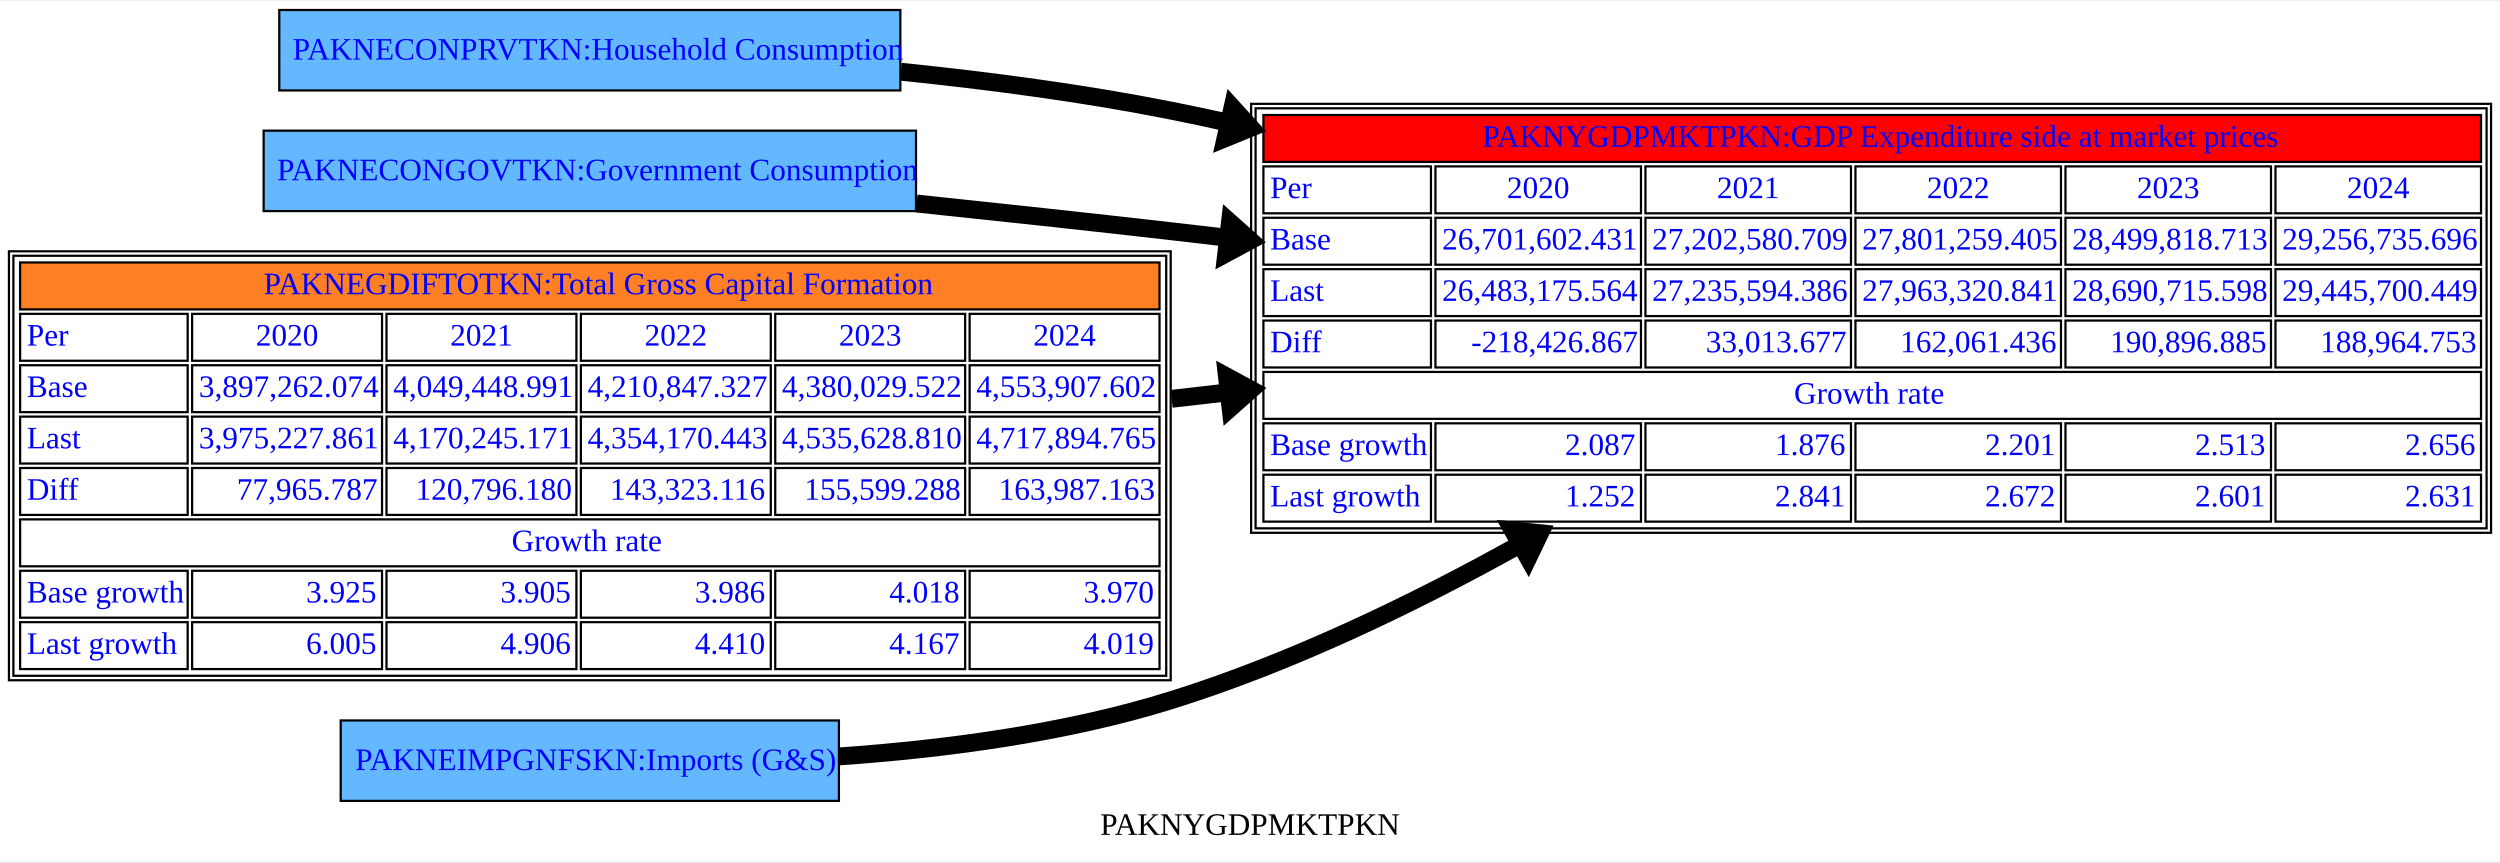
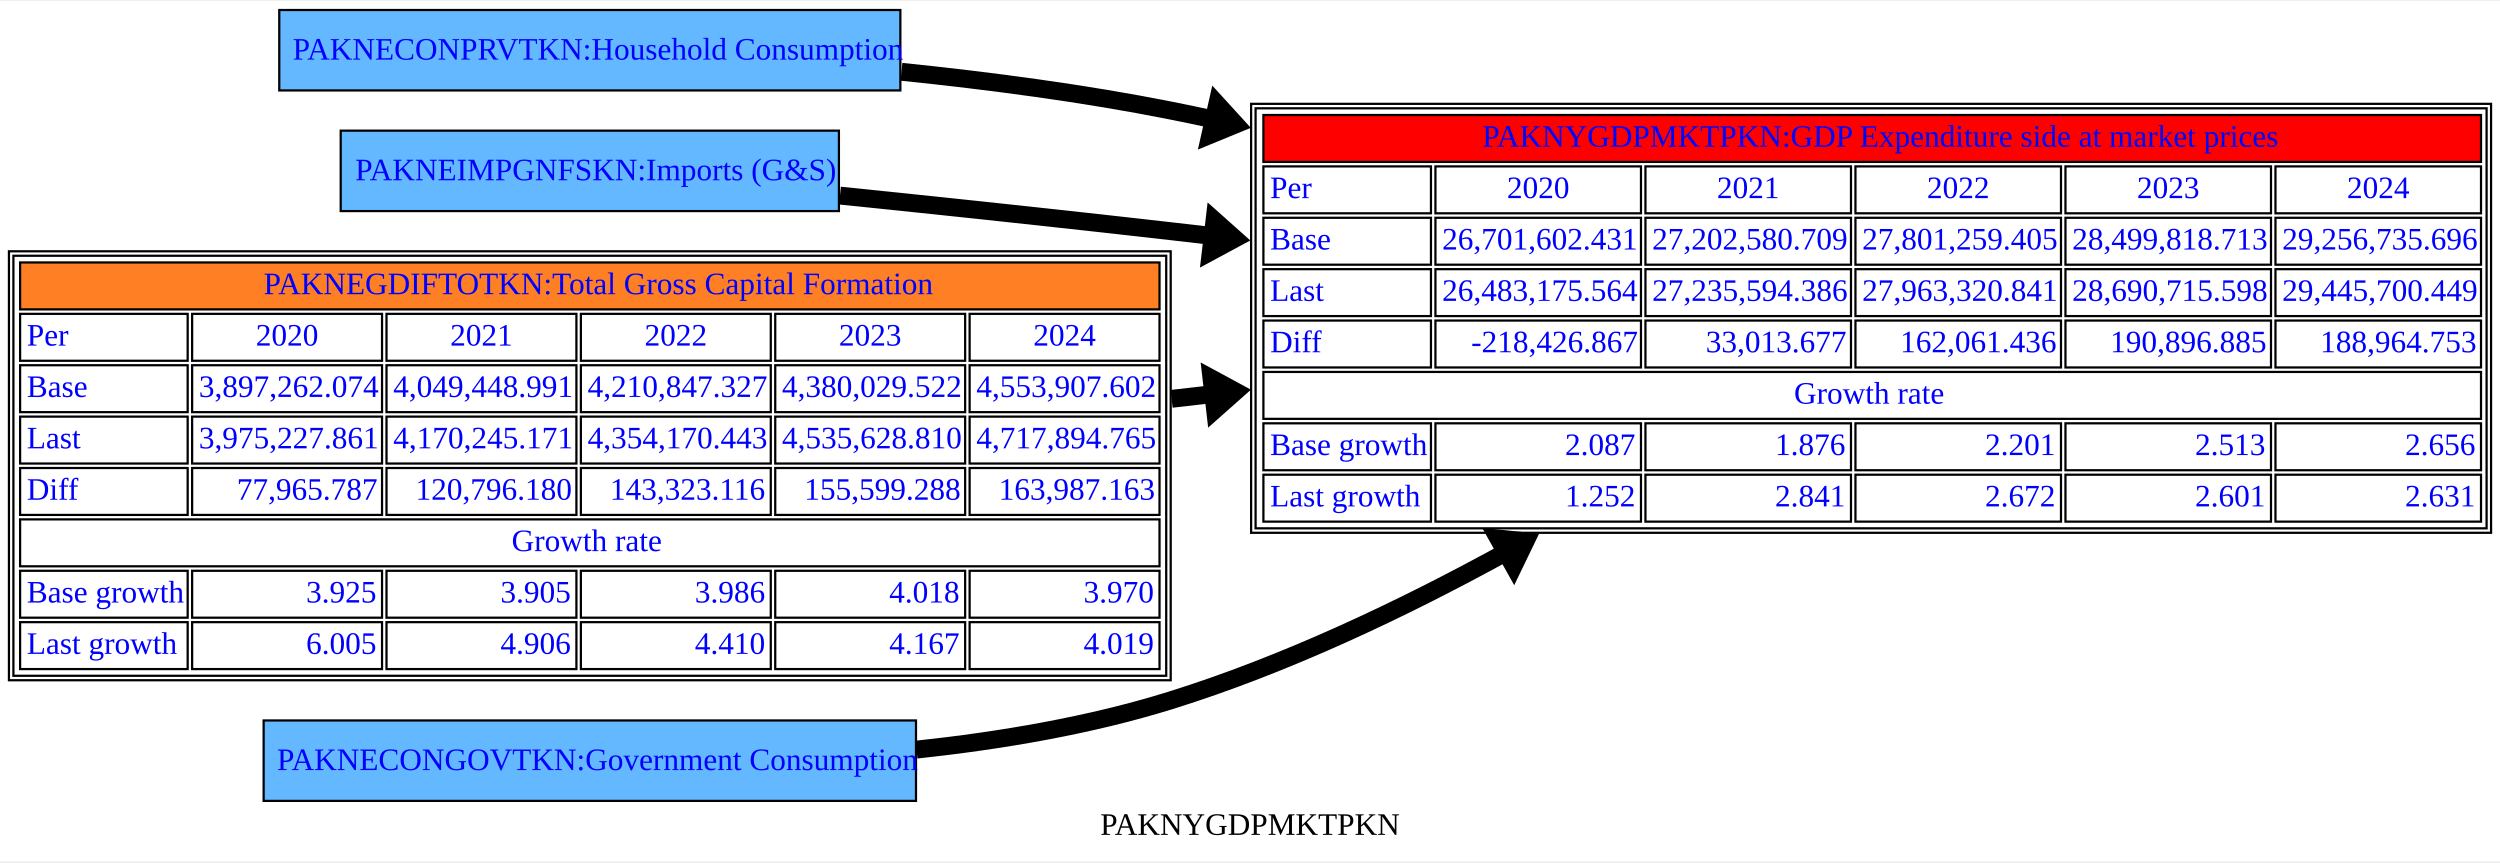
<svg xmlns="http://www.w3.org/2000/svg" xmlns:xlink="http://www.w3.org/1999/xlink" width="432pt" height="149pt" viewBox="0.00 0.00 432.00 148.63">
  <g id="graph0" class="graph" transform="scale(0.386059 0.386059) rotate(0) translate(4 381)">
    <polygon fill="white" stroke="none" points="-4,4 -4,-381 1115,-381 1115,4 -4,4" />
    <text text-anchor="middle" x="555.5" y="-7.8" font-family="Times New Roman,serif" font-size="14.00">PAKNYGDPMKTPKN</text>
    <g id="node1" class="node">
+       <g id="a_node1">
+         <a xlink:title="Household Consumption FRML &lt;Z,EXO&gt; PAKNECONPRVTKN = (PAKNECONPRVTKN(-1)*EXP(-PAKNECONPRVTKN_A+ (-0.2*(LOG(PAKNECONPRVTKN(-1))-LOG((PAKNYYWBTOTLCN(-1)*(1-PAKGGREVDRCTXN(-1)/100))/PAKNECONPRVTXN(-1)))+1*((LOG((PAKNYYWBTOTLCN*(1-PAKGGREVDRCTXN/100))/PAKNECONPRVTXN))-(LOG((PAKNYYWBTOTLCN(-1)*(1-PAKGGREVDRCTXN(-1)/100))/PAKNECONPRVTXN(-1))))+0.0303228629698929+0.0163839011059956*DURING_2010-0.3*(PAKFMLBLPOLYXN/100-((LOG(PAKNECONPRVTXN))-(LOG(PAKNECONPRVTXN(-1)))))) )) * (1-PAKNECONPRVTKN_D)+ PAKNECONPRVTKN_X*PAKNECONPRVTKN_D  $">
+           <polygon fill="#63b8ff" stroke="black" points="399,-377 121,-377 121,-341 399,-341 399,-377" />
+           <text text-anchor="start" x="127" y="-354.8" font-family="Times New Roman,serif" font-size="14.00" fill="blue">PAKNECONPRVTKN:Household Consumption</text>
+         </a>
+       </g>
+     </g>
+     <g id="node3" class="node">
      <polygon fill="none" stroke="black" points="1111,-335 556,-335 556,-143 1111,-143 1111,-335" />
-       <g id="a_node1_0">
+       <g id="a_node3_0">
        <a xlink:href="bogus" xlink:title="GDP Expenditure side at market prices FRML  &lt;&gt; PAKNYGDPMKTPKN = PAKNECONPRVTKN+PAKNECONGOVTKN+PAKNEGDIFTOTKN+PAKNEGDISTKBKN+PAKNEEXPGNFSKN-PAKNEIMPGNFSKN+PAKNYGDPDISCKN+PAKADAP*PAKDISPREPKN $">
          <polygon fill="red" stroke="none" points="561.5,-309 561.5,-330 1106.5,-330 1106.5,-309 561.5,-309" />
          <polygon fill="none" stroke="black" points="561.5,-309 561.5,-330 1106.5,-330 1106.5,-309 561.5,-309" />
          <text text-anchor="start" x="659.5" y="-315.8" font-family="Times New Roman,serif" font-size="14.00" fill="blue">PAKNYGDPMKTPKN:GDP Expenditure side at market prices</text>
        </a>
      </g>
      <polygon fill="none" stroke="black" points="561.5,-286 561.5,-307 636.5,-307 636.5,-286 561.5,-286" />
      <text text-anchor="start" x="564.5" y="-292.8" font-family="Times New Roman,serif" font-size="14.00" fill="blue">Per</text>
      <polygon fill="none" stroke="black" points="638.5,-286 638.5,-307 730.5,-307 730.5,-286 638.5,-286" />
      <text text-anchor="start" x="670.5" y="-292.8" font-family="Times New Roman,serif" font-size="14.00" fill="blue">2020</text>
      <polygon fill="none" stroke="black" points="732.5,-286 732.5,-307 824.5,-307 824.5,-286 732.5,-286" />
      <text text-anchor="start" x="764.5" y="-292.8" font-family="Times New Roman,serif" font-size="14.00" fill="blue">2021</text>
      <polygon fill="none" stroke="black" points="826.5,-286 826.5,-307 918.5,-307 918.5,-286 826.5,-286" />
      <text text-anchor="start" x="858.5" y="-292.8" font-family="Times New Roman,serif" font-size="14.00" fill="blue">2022</text>
      <polygon fill="none" stroke="black" points="920.5,-286 920.5,-307 1012.5,-307 1012.5,-286 920.5,-286" />
      <text text-anchor="start" x="952.5" y="-292.8" font-family="Times New Roman,serif" font-size="14.00" fill="blue">2023</text>
      <polygon fill="none" stroke="black" points="1014.5,-286 1014.5,-307 1106.5,-307 1106.5,-286 1014.5,-286" />
      <text text-anchor="start" x="1046.5" y="-292.8" font-family="Times New Roman,serif" font-size="14.00" fill="blue">2024</text>
-       <g id="a_node1_1">
+       <g id="a_node3_1">
        <a xlink:href="bogus" xlink:title="Baseline values">
          <polygon fill="none" stroke="black" points="561.5,-263 561.5,-284 636.5,-284 636.5,-263 561.5,-263" />
          <text text-anchor="start" x="564.5" y="-269.8" font-family="Times New Roman,serif" font-size="14.00" fill="blue">Base</text>
        </a>
      </g>
-       <g id="a_node1_2">
+       <g id="a_node3_2">
        <a xlink:href="bogus" xlink:title="Baseline values">
          <polygon fill="none" stroke="black" points="638.5,-263 638.5,-284 730.5,-284 730.5,-263 638.5,-263" />
          <text text-anchor="start" x="641.5" y="-269.8" font-family="Times New Roman,serif" font-size="14.00" fill="blue">26,701,602.431</text>
        </a>
      </g>
-       <g id="a_node1_3">
+       <g id="a_node3_3">
        <a xlink:href="bogus" xlink:title="Baseline values">
          <polygon fill="none" stroke="black" points="732.5,-263 732.5,-284 824.5,-284 824.5,-263 732.5,-263" />
          <text text-anchor="start" x="735.5" y="-269.8" font-family="Times New Roman,serif" font-size="14.00" fill="blue">27,202,580.709</text>
        </a>
      </g>
-       <g id="a_node1_4">
+       <g id="a_node3_4">
        <a xlink:href="bogus" xlink:title="Baseline values">
          <polygon fill="none" stroke="black" points="826.5,-263 826.5,-284 918.5,-284 918.5,-263 826.5,-263" />
          <text text-anchor="start" x="829.5" y="-269.8" font-family="Times New Roman,serif" font-size="14.00" fill="blue">27,801,259.405</text>
        </a>
      </g>
-       <g id="a_node1_5">
+       <g id="a_node3_5">
        <a xlink:href="bogus" xlink:title="Baseline values">
          <polygon fill="none" stroke="black" points="920.5,-263 920.5,-284 1012.5,-284 1012.5,-263 920.5,-263" />
          <text text-anchor="start" x="923.5" y="-269.8" font-family="Times New Roman,serif" font-size="14.00" fill="blue">28,499,818.713</text>
        </a>
      </g>
-       <g id="a_node1_6">
+       <g id="a_node3_6">
        <a xlink:href="bogus" xlink:title="Baseline values">
          <polygon fill="none" stroke="black" points="1014.5,-263 1014.5,-284 1106.5,-284 1106.5,-263 1014.5,-263" />
          <text text-anchor="start" x="1017.5" y="-269.8" font-family="Times New Roman,serif" font-size="14.00" fill="blue">29,256,735.696</text>
        </a>
      </g>
-       <g id="a_node1_7">
+       <g id="a_node3_7">
        <a xlink:href="bogus" xlink:title="Latest run values">
          <polygon fill="none" stroke="black" points="561.5,-240 561.5,-261 636.5,-261 636.5,-240 561.5,-240" />
          <text text-anchor="start" x="564.5" y="-246.8" font-family="Times New Roman,serif" font-size="14.00" fill="blue">Last</text>
        </a>
      </g>
      <polygon fill="none" stroke="black" points="638.5,-240 638.5,-261 730.5,-261 730.5,-240 638.5,-240" />
      <text text-anchor="start" x="641.5" y="-246.8" font-family="Times New Roman,serif" font-size="14.00" fill="blue">26,483,175.564</text>
      <polygon fill="none" stroke="black" points="732.5,-240 732.5,-261 824.5,-261 824.5,-240 732.5,-240" />
      <text text-anchor="start" x="735.5" y="-246.8" font-family="Times New Roman,serif" font-size="14.00" fill="blue">27,235,594.386</text>
      <polygon fill="none" stroke="black" points="826.5,-240 826.5,-261 918.5,-261 918.5,-240 826.5,-240" />
      <text text-anchor="start" x="829.5" y="-246.8" font-family="Times New Roman,serif" font-size="14.00" fill="blue">27,963,320.841</text>
      <polygon fill="none" stroke="black" points="920.5,-240 920.5,-261 1012.5,-261 1012.5,-240 920.5,-240" />
      <text text-anchor="start" x="923.5" y="-246.8" font-family="Times New Roman,serif" font-size="14.00" fill="blue">28,690,715.598</text>
      <polygon fill="none" stroke="black" points="1014.5,-240 1014.5,-261 1106.5,-261 1106.5,-240 1014.5,-240" />
      <text text-anchor="start" x="1017.5" y="-246.8" font-family="Times New Roman,serif" font-size="14.00" fill="blue">29,445,700.449</text>
-       <g id="a_node1_8">
+       <g id="a_node3_8">
        <a xlink:href="bogus" xlink:title="Difference between baseline and latest run">
          <polygon fill="none" stroke="black" points="561.5,-217 561.5,-238 636.5,-238 636.5,-217 561.5,-217" />
          <text text-anchor="start" x="564.5" y="-223.8" font-family="Times New Roman,serif" font-size="14.00" fill="blue">Diff</text>
        </a>
      </g>
      <polygon fill="none" stroke="black" points="638.5,-217 638.5,-238 730.5,-238 730.5,-217 638.5,-217" />
      <text text-anchor="start" x="654.5" y="-223.8" font-family="Times New Roman,serif" font-size="14.00" fill="blue">-218,426.867</text>
      <polygon fill="none" stroke="black" points="732.5,-217 732.5,-238 824.5,-238 824.5,-217 732.5,-217" />
      <text text-anchor="start" x="759.5" y="-223.8" font-family="Times New Roman,serif" font-size="14.00" fill="blue">33,013.677</text>
      <polygon fill="none" stroke="black" points="826.5,-217 826.5,-238 918.5,-238 918.5,-217 826.5,-217" />
      <text text-anchor="start" x="846.5" y="-223.8" font-family="Times New Roman,serif" font-size="14.00" fill="blue">162,061.436</text>
      <polygon fill="none" stroke="black" points="920.5,-217 920.5,-238 1012.5,-238 1012.5,-217 920.5,-217" />
      <text text-anchor="start" x="940.5" y="-223.8" font-family="Times New Roman,serif" font-size="14.00" fill="blue">190,896.885</text>
      <polygon fill="none" stroke="black" points="1014.5,-217 1014.5,-238 1106.5,-238 1106.5,-217 1014.5,-217" />
      <text text-anchor="start" x="1034.5" y="-223.8" font-family="Times New Roman,serif" font-size="14.00" fill="blue">188,964.753</text>
      <polygon fill="none" stroke="black" points="561.5,-194 561.5,-215 1106.5,-215 1106.5,-194 561.5,-194" />
      <text text-anchor="start" x="799" y="-200.8" font-family="Times New Roman,serif" font-size="14.00" fill="blue"> Growth rate</text>
-       <g id="a_node1_9">
+       <g id="a_node3_9">
        <a xlink:href="bogus" xlink:title="Base growth Exogen">
          <polygon fill="none" stroke="black" points="561.5,-171 561.5,-192 636.5,-192 636.5,-171 561.5,-171" />
          <text text-anchor="start" x="564.5" y="-177.8" font-family="Times New Roman,serif" font-size="14.00" fill="blue">Base growth</text>
        </a>
      </g>
      <polygon fill="none" stroke="black" points="638.5,-171 638.5,-192 730.5,-192 730.5,-171 638.5,-171" />
      <text text-anchor="start" x="696.5" y="-177.8" font-family="Times New Roman,serif" font-size="14.00" fill="blue">2.087</text>
      <polygon fill="none" stroke="black" points="732.5,-171 732.5,-192 824.5,-192 824.5,-171 732.5,-171" />
      <text text-anchor="start" x="790.5" y="-177.8" font-family="Times New Roman,serif" font-size="14.00" fill="blue">1.876</text>
      <polygon fill="none" stroke="black" points="826.5,-171 826.5,-192 918.5,-192 918.5,-171 826.5,-171" />
      <text text-anchor="start" x="884.5" y="-177.8" font-family="Times New Roman,serif" font-size="14.00" fill="blue">2.201</text>
      <polygon fill="none" stroke="black" points="920.5,-171 920.5,-192 1012.5,-192 1012.5,-171 920.5,-171" />
      <text text-anchor="start" x="978.5" y="-177.8" font-family="Times New Roman,serif" font-size="14.00" fill="blue">2.513</text>
      <polygon fill="none" stroke="black" points="1014.5,-171 1014.5,-192 1106.5,-192 1106.5,-171 1014.5,-171" />
      <text text-anchor="start" x="1072.5" y="-177.8" font-family="Times New Roman,serif" font-size="14.00" fill="blue">2.656</text>
-       <g id="a_node1_10">
+       <g id="a_node3_10">
        <a xlink:href="bogus" xlink:title="Last growth Exogen">
          <polygon fill="none" stroke="black" points="561.5,-148 561.5,-169 636.5,-169 636.5,-148 561.5,-148" />
          <text text-anchor="start" x="564.5" y="-154.8" font-family="Times New Roman,serif" font-size="14.00" fill="blue">Last growth</text>
        </a>
      </g>
      <polygon fill="none" stroke="black" points="638.5,-148 638.5,-169 730.5,-169 730.5,-148 638.5,-148" />
      <text text-anchor="start" x="696.5" y="-154.8" font-family="Times New Roman,serif" font-size="14.00" fill="blue">1.252</text>
      <polygon fill="none" stroke="black" points="732.5,-148 732.5,-169 824.5,-169 824.5,-148 732.5,-148" />
      <text text-anchor="start" x="790.5" y="-154.8" font-family="Times New Roman,serif" font-size="14.00" fill="blue">2.841</text>
      <polygon fill="none" stroke="black" points="826.5,-148 826.5,-169 918.5,-169 918.5,-148 826.5,-148" />
      <text text-anchor="start" x="884.5" y="-154.8" font-family="Times New Roman,serif" font-size="14.00" fill="blue">2.672</text>
      <polygon fill="none" stroke="black" points="920.5,-148 920.5,-169 1012.5,-169 1012.5,-148 920.5,-148" />
      <text text-anchor="start" x="978.5" y="-154.8" font-family="Times New Roman,serif" font-size="14.00" fill="blue">2.601</text>
      <polygon fill="none" stroke="black" points="1014.5,-148 1014.5,-169 1106.5,-169 1106.5,-148 1014.5,-148" />
      <text text-anchor="start" x="1072.5" y="-154.8" font-family="Times New Roman,serif" font-size="14.00" fill="blue">2.631</text>
      <polygon fill="none" stroke="black" points="558,-145 558,-333 1109,-333 1109,-145 558,-145" />
    </g>
+     <g id="edge2" class="edge">
+       <g id="a_edge2">
+         <a xlink:href="bogus" xlink:title=" PAKNECONPRVTKN -&gt; PAKNYGDPMKTPKN Min. att. -1557%  max: 290%">
+           <path fill="none" stroke="black" stroke-width="8" d="M399.49,-349.35C438.67,-345.32 481.2,-339.73 520,-332 526.45,-330.72 532.96,-329.36 539.51,-327.93" />
+           <polygon fill="black" stroke="black" stroke-width="8" points="540.83,-334.81 549.06,-325.79 537.76,-321.15 540.83,-334.81" />
+         </a>
+       </g>
+     </g>
    <g id="node2" class="node">
      <g id="a_node2">
-         <a xlink:title="Household Consumption FRML &lt;Z,EXO&gt; PAKNECONPRVTKN = (PAKNECONPRVTKN(-1)*EXP(-PAKNECONPRVTKN_A+ (-0.2*(LOG(PAKNECONPRVTKN(-1))-LOG((PAKNYYWBTOTLCN(-1)*(1-PAKGGREVDRCTXN(-1)/100))/PAKNECONPRVTXN(-1)))+1*((LOG((PAKNYYWBTOTLCN*(1-PAKGGREVDRCTXN/100))/PAKNECONPRVTXN))-(LOG((PAKNYYWBTOTLCN(-1)*(1-PAKGGREVDRCTXN(-1)/100))/PAKNECONPRVTXN(-1))))+0.0303228629698929+0.0163839011059956*DURING_2010-0.3*(PAKFMLBLPOLYXN/100-((LOG(PAKNECONPRVTXN))-(LOG(PAKNECONPRVTXN(-1)))))) )) * (1-PAKNECONPRVTKN_D)+ PAKNECONPRVTKN_X*PAKNECONPRVTKN_D  $">
-           <polygon fill="#63b8ff" stroke="black" points="399,-377 121,-377 121,-341 399,-341 399,-377" />
-           <text text-anchor="start" x="127" y="-354.8" font-family="Times New Roman,serif" font-size="14.00" fill="blue">PAKNECONPRVTKN:Household Consumption</text>
-         </a>
-       </g>
-     </g>
-     <g id="edge3" class="edge">
-       <g id="a_edge3">
-         <a xlink:href="bogus" xlink:title=" PAKNECONPRVTKN -&gt; PAKNYGDPMKTPKN Min. att. -1557%  max: 290%">
-           <path fill="none" stroke="black" stroke-width="8" d="M399.15,-349.38C438.43,-345.36 481.09,-339.75 520,-332 528.57,-330.29 537.25,-328.45 545.98,-326.5" />
-           <polygon fill="black" stroke="black" stroke-width="8" points="547.66,-333.3 555.86,-324.26 544.56,-319.65 547.66,-333.3" />
-         </a>
-       </g>
-     </g>
-     <g id="node3" class="node">
-       <g id="a_node3">
-         <a xlink:title="Government Consumption FRML  &lt;&gt; PAKNECONGOVTKN = PAKNECONGOVTCN/PAKNECONGOVTXN $">
-           <polygon fill="#63b8ff" stroke="black" points="406,-323 114,-323 114,-287 406,-287 406,-323" />
-           <text text-anchor="start" x="120" y="-300.8" font-family="Times New Roman,serif" font-size="14.00" fill="blue">PAKNECONGOVTKN:Government Consumption</text>
-         </a>
-       </g>
-     </g>
-     <g id="edge4" class="edge">
-       <g id="a_edge4">
-         <a xlink:href="bogus" xlink:title=" PAKNECONGOVTKN -&gt; PAKNYGDPMKTPKN Min. att. -108%  max: 835%">
-           <path fill="none" stroke="black" stroke-width="8" d="M406.26,-290.38C443.36,-286.5 483.17,-282.22 520,-278 528.39,-277.04 536.91,-276.05 545.51,-275.04" />
-           <polygon fill="black" stroke="black" stroke-width="8" points="546.53,-281.97 555.64,-273.85 544.89,-268.07 546.53,-281.97" />
+         <a xlink:title="Imports (G&amp;S) FRML &lt;Z,EXO&gt; PAKNEIMPGNFSKN = (PAKNEIMPGNFSKN(-1)*EXP(-PAKNEIMPGNFSKN_A+ (-0.324143718656754*(LOG(PAKNEIMPGNFSKN(-1))-LOG(PAKNEGDETTOTKN(-1))+0.8*LOG(PAKNEIMPGNFSXN(-1)/PAKNYGDPFCSTXN(-1)))-0.583459272245018+1*((LOG(PAKNEGDETTOTKN))-(LOG(PAKNEGDETTOTKN(-1))))-0.0921874580409631*((LOG(PAKNEIMPGNFSXN/PAKNYGDPFCSTXN))-(LOG(PAKNEIMPGNFSXN(-1)/PAKNYGDPFCSTXN(-1))))-0.0361746331863615*DURING_2012) )) * (1-PAKNEIMPGNFSKN_D)+ PAKNEIMPGNFSKN_X*PAKNEIMPGNFSKN_D  $">
+           <polygon fill="#63b8ff" stroke="black" points="371.5,-323 148.5,-323 148.5,-287 371.5,-287 371.5,-323" />
+           <text text-anchor="start" x="155" y="-300.8" font-family="Times New Roman,serif" font-size="14.00" fill="blue">PAKNEIMPGNFSKN:Imports (G&amp;S)</text>
+         </a>
+       </g>
+     </g>
+     <g id="edge1" class="edge">
+       <g id="a_edge1">
+         <a xlink:href="bogus" xlink:title=" PAKNEIMPGNFSKN -&gt; PAKNYGDPMKTPKN Min. att. -46%  max: 456%">
+           <path fill="none" stroke="black" stroke-width="8" d="M371.97,-293.93C417.82,-289.23 471.49,-283.55 520,-278 526.2,-277.29 532.48,-276.56 538.8,-275.83" />
+           <polygon fill="black" stroke="black" stroke-width="8" points="539.6,-282.78 548.71,-274.67 537.97,-268.88 539.6,-282.78" />
        </a>
      </g>
    </g>
    <g id="node4" class="node">
      <polygon fill="none" stroke="black" points="520,-269 0,-269 0,-77 520,-77 520,-269" />
      <g id="a_node4_11">
        <a xlink:href="bogus" xlink:title="Total Gross Capital Formation FRML  &lt;&gt; PAKNEGDIFTOTKN = PAKNEGDIFGOVKN+PAKNEGDIFPRVKN $">
          <polygon fill="#ff7f24" stroke="none" points="5,-243 5,-264 515,-264 515,-243 5,-243" />
          <polygon fill="none" stroke="black" points="5,-243 5,-264 515,-264 515,-243 5,-243" />
          <text text-anchor="start" x="114" y="-249.8" font-family="Times New Roman,serif" font-size="14.00" fill="blue">PAKNEGDIFTOTKN:Total Gross Capital Formation</text>
        </a>
      </g>
      <polygon fill="none" stroke="black" points="5,-220 5,-241 80,-241 80,-220 5,-220" />
      <text text-anchor="start" x="8" y="-226.8" font-family="Times New Roman,serif" font-size="14.00" fill="blue">Per</text>
      <polygon fill="none" stroke="black" points="82,-220 82,-241 167,-241 167,-220 82,-220" />
      <text text-anchor="start" x="110.5" y="-226.8" font-family="Times New Roman,serif" font-size="14.00" fill="blue">2020</text>
      <polygon fill="none" stroke="black" points="169,-220 169,-241 254,-241 254,-220 169,-220" />
      <text text-anchor="start" x="197.5" y="-226.8" font-family="Times New Roman,serif" font-size="14.00" fill="blue">2021</text>
      <polygon fill="none" stroke="black" points="256,-220 256,-241 341,-241 341,-220 256,-220" />
      <text text-anchor="start" x="284.5" y="-226.8" font-family="Times New Roman,serif" font-size="14.00" fill="blue">2022</text>
      <polygon fill="none" stroke="black" points="343,-220 343,-241 428,-241 428,-220 343,-220" />
      <text text-anchor="start" x="371.5" y="-226.8" font-family="Times New Roman,serif" font-size="14.00" fill="blue">2023</text>
      <polygon fill="none" stroke="black" points="430,-220 430,-241 515,-241 515,-220 430,-220" />
      <text text-anchor="start" x="458.5" y="-226.8" font-family="Times New Roman,serif" font-size="14.00" fill="blue">2024</text>
      <g id="a_node4_12">
        <a xlink:href="bogus" xlink:title="Baseline values">
          <polygon fill="none" stroke="black" points="5,-197 5,-218 80,-218 80,-197 5,-197" />
          <text text-anchor="start" x="8" y="-203.8" font-family="Times New Roman,serif" font-size="14.00" fill="blue">Base</text>
        </a>
      </g>
      <g id="a_node4_13">
        <a xlink:href="bogus" xlink:title="Baseline values">
          <polygon fill="none" stroke="black" points="82,-197 82,-218 167,-218 167,-197 82,-197" />
          <text text-anchor="start" x="85" y="-203.8" font-family="Times New Roman,serif" font-size="14.00" fill="blue">3,897,262.074</text>
        </a>
      </g>
      <g id="a_node4_14">
        <a xlink:href="bogus" xlink:title="Baseline values">
          <polygon fill="none" stroke="black" points="169,-197 169,-218 254,-218 254,-197 169,-197" />
          <text text-anchor="start" x="172" y="-203.8" font-family="Times New Roman,serif" font-size="14.00" fill="blue">4,049,448.991</text>
        </a>
      </g>
      <g id="a_node4_15">
        <a xlink:href="bogus" xlink:title="Baseline values">
          <polygon fill="none" stroke="black" points="256,-197 256,-218 341,-218 341,-197 256,-197" />
          <text text-anchor="start" x="259" y="-203.8" font-family="Times New Roman,serif" font-size="14.00" fill="blue">4,210,847.327</text>
        </a>
      </g>
      <g id="a_node4_16">
        <a xlink:href="bogus" xlink:title="Baseline values">
          <polygon fill="none" stroke="black" points="343,-197 343,-218 428,-218 428,-197 343,-197" />
          <text text-anchor="start" x="346" y="-203.8" font-family="Times New Roman,serif" font-size="14.00" fill="blue">4,380,029.522</text>
        </a>
      </g>
      <g id="a_node4_17">
        <a xlink:href="bogus" xlink:title="Baseline values">
          <polygon fill="none" stroke="black" points="430,-197 430,-218 515,-218 515,-197 430,-197" />
          <text text-anchor="start" x="433" y="-203.8" font-family="Times New Roman,serif" font-size="14.00" fill="blue">4,553,907.602</text>
        </a>
      </g>
      <g id="a_node4_18">
        <a xlink:href="bogus" xlink:title="Latest run values">
          <polygon fill="none" stroke="black" points="5,-174 5,-195 80,-195 80,-174 5,-174" />
          <text text-anchor="start" x="8" y="-180.8" font-family="Times New Roman,serif" font-size="14.00" fill="blue">Last</text>
        </a>
      </g>
      <polygon fill="none" stroke="black" points="82,-174 82,-195 167,-195 167,-174 82,-174" />
      <text text-anchor="start" x="85" y="-180.8" font-family="Times New Roman,serif" font-size="14.00" fill="blue">3,975,227.861</text>
      <polygon fill="none" stroke="black" points="169,-174 169,-195 254,-195 254,-174 169,-174" />
      <text text-anchor="start" x="172" y="-180.8" font-family="Times New Roman,serif" font-size="14.00" fill="blue">4,170,245.171</text>
      <polygon fill="none" stroke="black" points="256,-174 256,-195 341,-195 341,-174 256,-174" />
      <text text-anchor="start" x="259" y="-180.8" font-family="Times New Roman,serif" font-size="14.00" fill="blue">4,354,170.443</text>
      <polygon fill="none" stroke="black" points="343,-174 343,-195 428,-195 428,-174 343,-174" />
      <text text-anchor="start" x="346" y="-180.8" font-family="Times New Roman,serif" font-size="14.00" fill="blue">4,535,628.810</text>
      <polygon fill="none" stroke="black" points="430,-174 430,-195 515,-195 515,-174 430,-174" />
      <text text-anchor="start" x="433" y="-180.8" font-family="Times New Roman,serif" font-size="14.00" fill="blue">4,717,894.765</text>
      <g id="a_node4_19">
        <a xlink:href="bogus" xlink:title="Difference between baseline and latest run">
          <polygon fill="none" stroke="black" points="5,-151 5,-172 80,-172 80,-151 5,-151" />
          <text text-anchor="start" x="8" y="-157.8" font-family="Times New Roman,serif" font-size="14.00" fill="blue">Diff</text>
        </a>
      </g>
      <polygon fill="none" stroke="black" points="82,-151 82,-172 167,-172 167,-151 82,-151" />
      <text text-anchor="start" x="102" y="-157.8" font-family="Times New Roman,serif" font-size="14.00" fill="blue">77,965.787</text>
      <polygon fill="none" stroke="black" points="169,-151 169,-172 254,-172 254,-151 169,-151" />
      <text text-anchor="start" x="182" y="-157.8" font-family="Times New Roman,serif" font-size="14.00" fill="blue">120,796.180</text>
      <polygon fill="none" stroke="black" points="256,-151 256,-172 341,-172 341,-151 256,-151" />
      <text text-anchor="start" x="269" y="-157.8" font-family="Times New Roman,serif" font-size="14.00" fill="blue">143,323.116</text>
      <polygon fill="none" stroke="black" points="343,-151 343,-172 428,-172 428,-151 343,-151" />
      <text text-anchor="start" x="356" y="-157.8" font-family="Times New Roman,serif" font-size="14.00" fill="blue">155,599.288</text>
      <polygon fill="none" stroke="black" points="430,-151 430,-172 515,-172 515,-151 430,-151" />
      <text text-anchor="start" x="443" y="-157.8" font-family="Times New Roman,serif" font-size="14.00" fill="blue">163,987.163</text>
      <polygon fill="none" stroke="black" points="5,-128 5,-149 515,-149 515,-128 5,-128" />
      <text text-anchor="start" x="225" y="-134.8" font-family="Times New Roman,serif" font-size="14.00" fill="blue"> Growth rate</text>
      <g id="a_node4_20">
        <a xlink:href="bogus" xlink:title="Base growth Exogen">
          <polygon fill="none" stroke="black" points="5,-105 5,-126 80,-126 80,-105 5,-105" />
          <text text-anchor="start" x="8" y="-111.8" font-family="Times New Roman,serif" font-size="14.00" fill="blue">Base growth</text>
        </a>
      </g>
      <polygon fill="none" stroke="black" points="82,-105 82,-126 167,-126 167,-105 82,-105" />
      <text text-anchor="start" x="133" y="-111.8" font-family="Times New Roman,serif" font-size="14.00" fill="blue">3.925</text>
      <polygon fill="none" stroke="black" points="169,-105 169,-126 254,-126 254,-105 169,-105" />
      <text text-anchor="start" x="220" y="-111.8" font-family="Times New Roman,serif" font-size="14.00" fill="blue">3.905</text>
      <polygon fill="none" stroke="black" points="256,-105 256,-126 341,-126 341,-105 256,-105" />
      <text text-anchor="start" x="307" y="-111.8" font-family="Times New Roman,serif" font-size="14.00" fill="blue">3.986</text>
      <polygon fill="none" stroke="black" points="343,-105 343,-126 428,-126 428,-105 343,-105" />
      <text text-anchor="start" x="394" y="-111.8" font-family="Times New Roman,serif" font-size="14.00" fill="blue">4.018</text>
      <polygon fill="none" stroke="black" points="430,-105 430,-126 515,-126 515,-105 430,-105" />
      <text text-anchor="start" x="481" y="-111.8" font-family="Times New Roman,serif" font-size="14.00" fill="blue">3.970</text>
      <g id="a_node4_21">
        <a xlink:href="bogus" xlink:title="Last growth Exogen">
          <polygon fill="none" stroke="black" points="5,-82 5,-103 80,-103 80,-82 5,-82" />
          <text text-anchor="start" x="8" y="-88.8" font-family="Times New Roman,serif" font-size="14.00" fill="blue">Last growth</text>
        </a>
      </g>
      <polygon fill="none" stroke="black" points="82,-82 82,-103 167,-103 167,-82 82,-82" />
      <text text-anchor="start" x="133" y="-88.8" font-family="Times New Roman,serif" font-size="14.00" fill="blue">6.005</text>
      <polygon fill="none" stroke="black" points="169,-82 169,-103 254,-103 254,-82 169,-82" />
      <text text-anchor="start" x="220" y="-88.8" font-family="Times New Roman,serif" font-size="14.00" fill="blue">4.906</text>
      <polygon fill="none" stroke="black" points="256,-82 256,-103 341,-103 341,-82 256,-82" />
      <text text-anchor="start" x="307" y="-88.8" font-family="Times New Roman,serif" font-size="14.00" fill="blue">4.410</text>
      <polygon fill="none" stroke="black" points="343,-82 343,-103 428,-103 428,-82 343,-82" />
      <text text-anchor="start" x="394" y="-88.8" font-family="Times New Roman,serif" font-size="14.00" fill="blue">4.167</text>
      <polygon fill="none" stroke="black" points="430,-82 430,-103 515,-103 515,-82 430,-82" />
      <text text-anchor="start" x="481" y="-88.8" font-family="Times New Roman,serif" font-size="14.00" fill="blue">4.019</text>
      <polygon fill="none" stroke="black" points="2,-79 2,-267 518,-267 518,-79 2,-79" />
    </g>
-     <g id="edge2" class="edge">
-       <g id="a_edge2">
+     <g id="edge3" class="edge">
+       <g id="a_edge3">
        <a xlink:href="bogus" xlink:title=" PAKNEGDIFTOTKN -&gt; PAKNYGDPMKTPKN Min. att. -36%  max: 366%">
-           <path fill="none" stroke="black" stroke-width="8" d="M520.41,-202.96C528.9,-203.94 537.41,-204.92 545.93,-205.91" />
-           <polygon fill="black" stroke="black" stroke-width="8" points="545.19,-212.87 555.92,-207.06 546.79,-198.96 545.19,-212.87" />
+           <path fill="none" stroke="black" stroke-width="8" d="M520.41,-202.96C526.68,-203.68 532.97,-204.41 539.26,-205.14" />
+           <polygon fill="black" stroke="black" stroke-width="8" points="538.26,-212.07 549,-206.26 539.86,-198.16 538.26,-212.07" />
        </a>
      </g>
    </g>
    <g id="node5" class="node">
      <g id="a_node5">
-         <a xlink:title="Imports (G&amp;S) FRML &lt;Z,EXO&gt; PAKNEIMPGNFSKN = (PAKNEIMPGNFSKN(-1)*EXP(-PAKNEIMPGNFSKN_A+ (-0.324143718656754*(LOG(PAKNEIMPGNFSKN(-1))-LOG(PAKNEGDETTOTKN(-1))+0.8*LOG(PAKNEIMPGNFSXN(-1)/PAKNYGDPFCSTXN(-1)))-0.583459272245018+1*((LOG(PAKNEGDETTOTKN))-(LOG(PAKNEGDETTOTKN(-1))))-0.0921874580409631*((LOG(PAKNEIMPGNFSXN/PAKNYGDPFCSTXN))-(LOG(PAKNEIMPGNFSXN(-1)/PAKNYGDPFCSTXN(-1))))-0.0361746331863615*DURING_2012) )) * (1-PAKNEIMPGNFSKN_D)+ PAKNEIMPGNFSKN_X*PAKNEIMPGNFSKN_D  $">
-           <polygon fill="#63b8ff" stroke="black" points="371.5,-59 148.5,-59 148.5,-23 371.5,-23 371.5,-59" />
-           <text text-anchor="start" x="155" y="-36.8" font-family="Times New Roman,serif" font-size="14.00" fill="blue">PAKNEIMPGNFSKN:Imports (G&amp;S)</text>
-         </a>
-       </g>
-     </g>
-     <g id="edge1" class="edge">
-       <g id="a_edge1">
-         <a xlink:href="bogus" xlink:title=" PAKNEIMPGNFSKN -&gt; PAKNYGDPMKTPKN Min. att. -46%  max: 456%">
-           <path fill="none" stroke="black" stroke-width="8" d="M371.63,-42.91C418.28,-46.16 472.63,-53.23 520,-68 573.36,-84.64 627.99,-110.84 676.34,-137.78" />
-           <polygon fill="black" stroke="black" stroke-width="8" points="673.15,-144.02 685.3,-142.82 680.01,-131.81 673.15,-144.02" />
+         <a xlink:title="Government Consumption FRML  &lt;&gt; PAKNECONGOVTKN = PAKNECONGOVTCN/PAKNECONGOVTXN $">
+           <polygon fill="#63b8ff" stroke="black" points="406,-59 114,-59 114,-23 406,-23 406,-59" />
+           <text text-anchor="start" x="120" y="-36.8" font-family="Times New Roman,serif" font-size="14.00" fill="blue">PAKNECONGOVTKN:Government Consumption</text>
+         </a>
+       </g>
+     </g>
+     <g id="edge4" class="edge">
+       <g id="a_edge4">
+         <a xlink:href="bogus" xlink:title=" PAKNECONGOVTKN -&gt; PAKNYGDPMKTPKN Min. att. -108%  max: 835%">
+           <path fill="none" stroke="black" stroke-width="8" d="M406.22,-45.95C443.88,-49.98 483.96,-56.76 520,-68 571.12,-83.94 623.41,-108.66 670.23,-134.4" />
+           <polygon fill="black" stroke="black" stroke-width="8" points="666.67,-140.43 678.81,-139.19 673.5,-128.2 666.67,-140.43" />
        </a>
      </g>
    </g>
  </g>
</svg>
